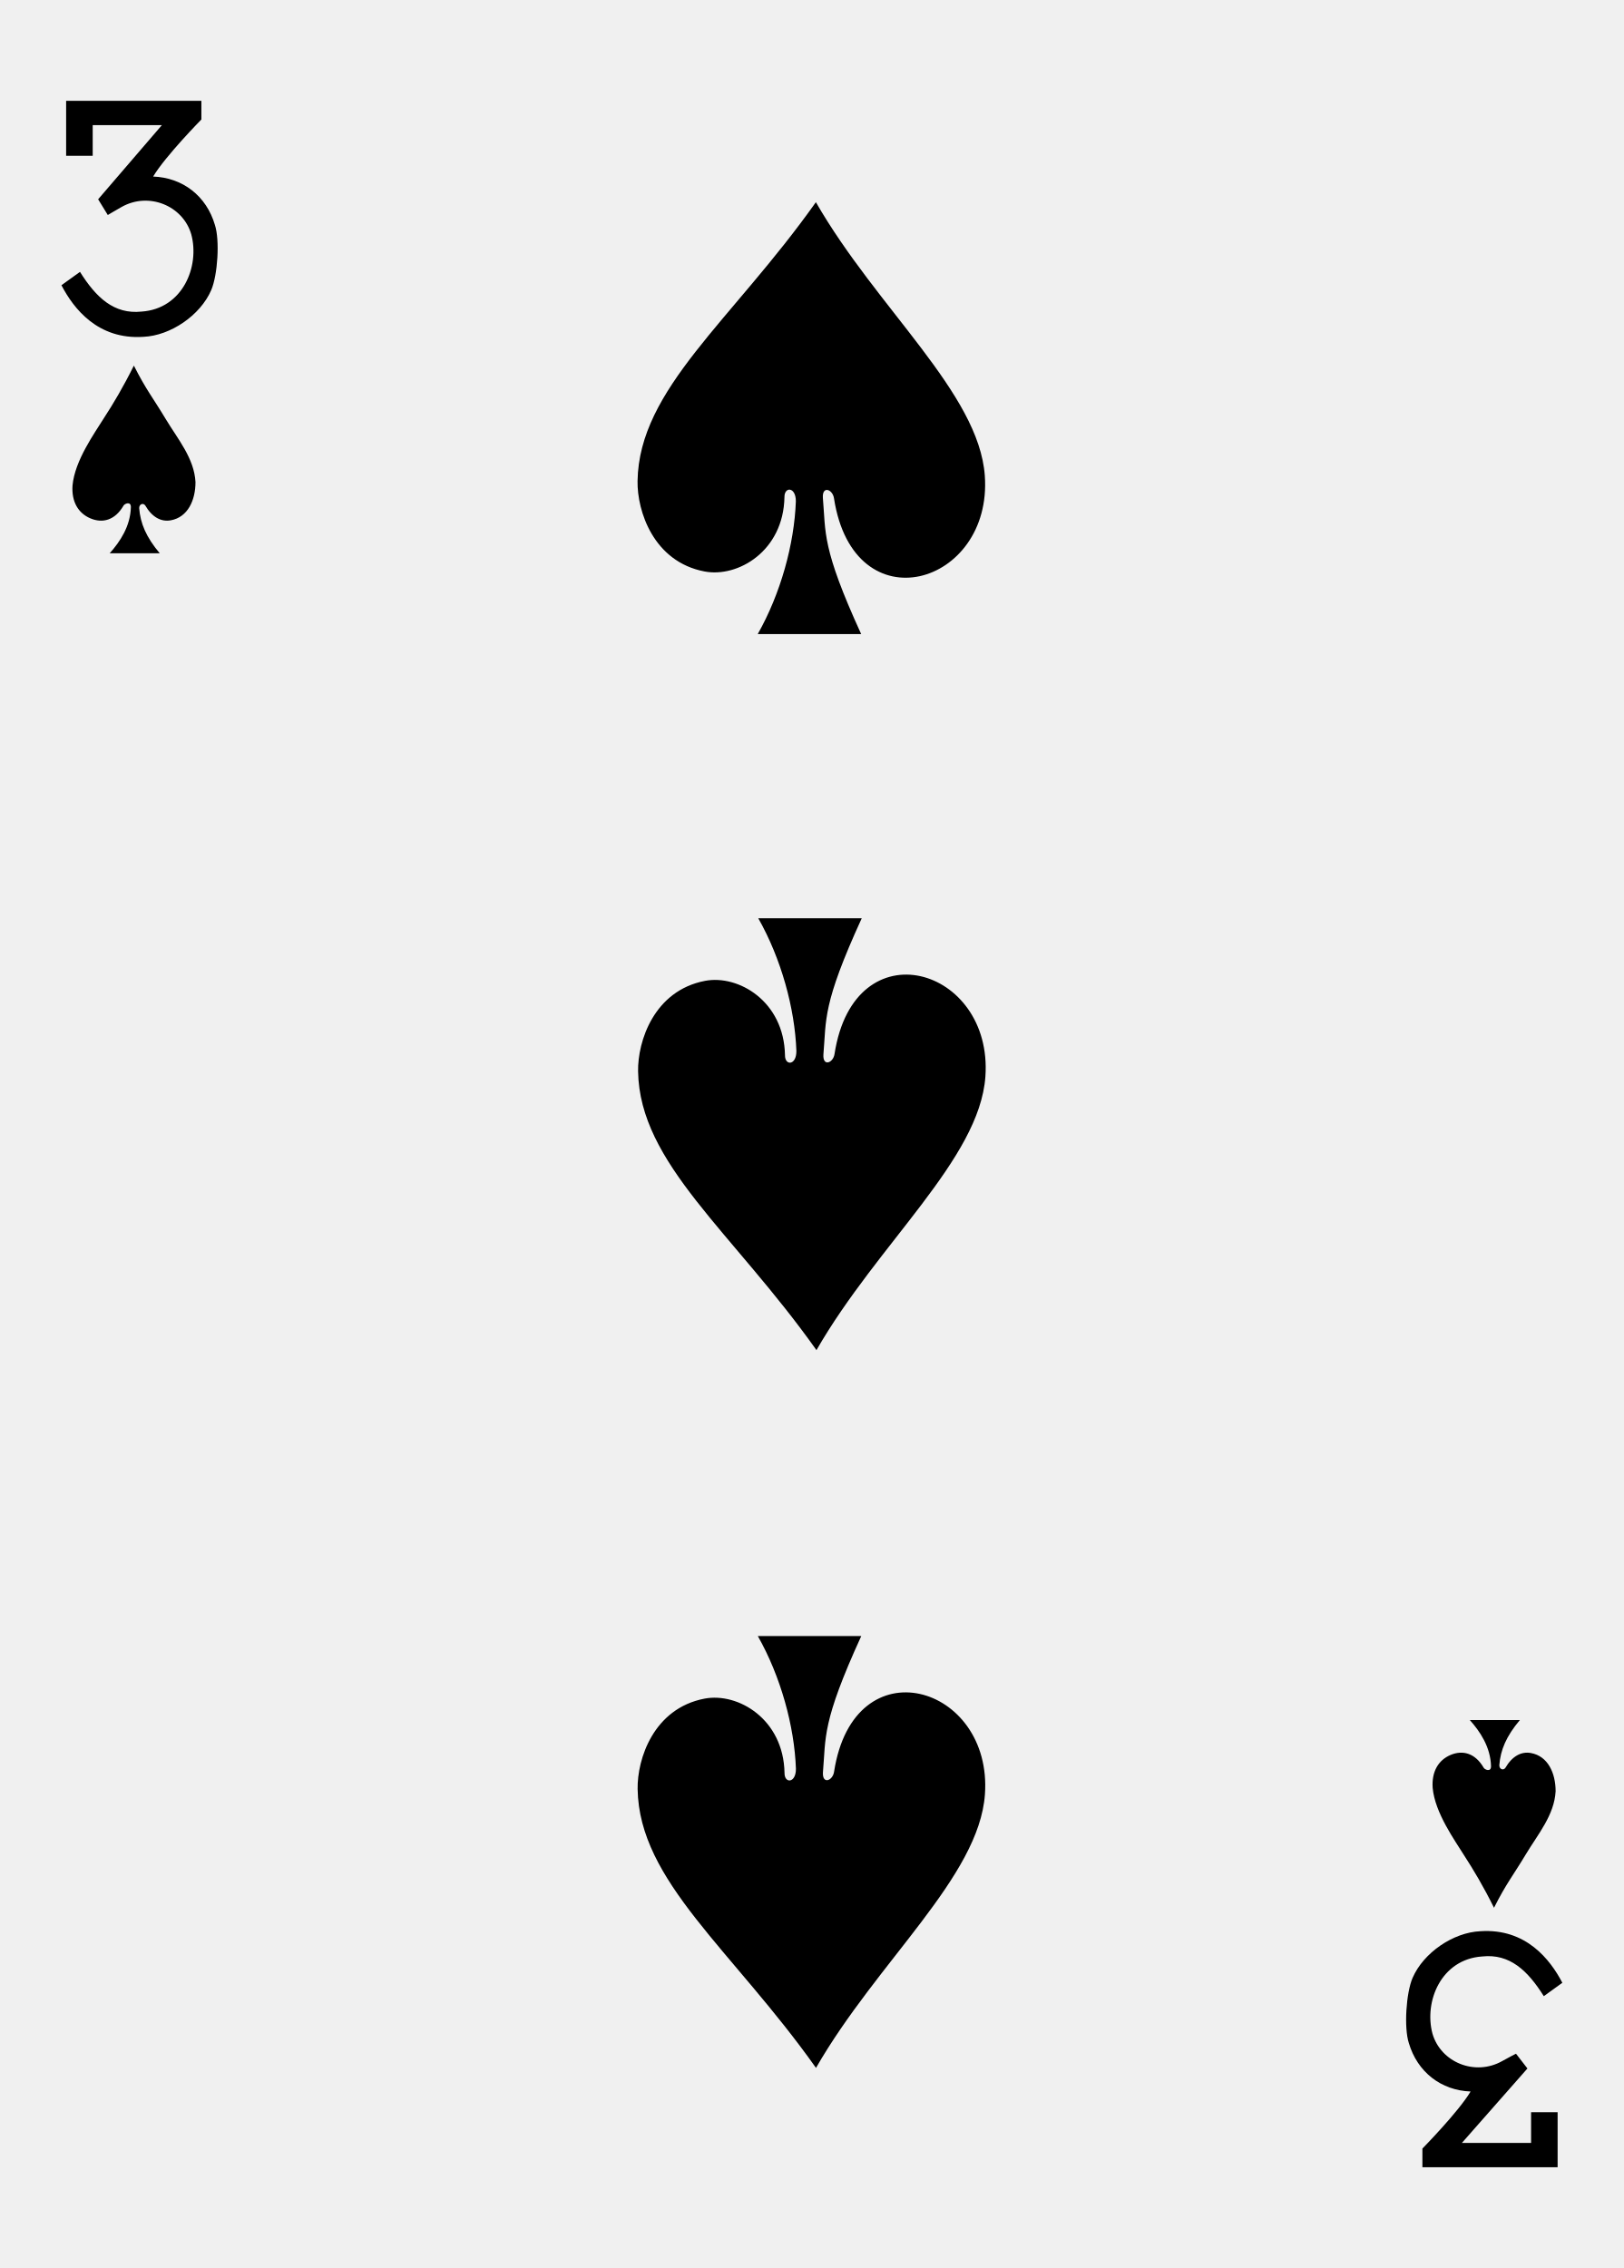
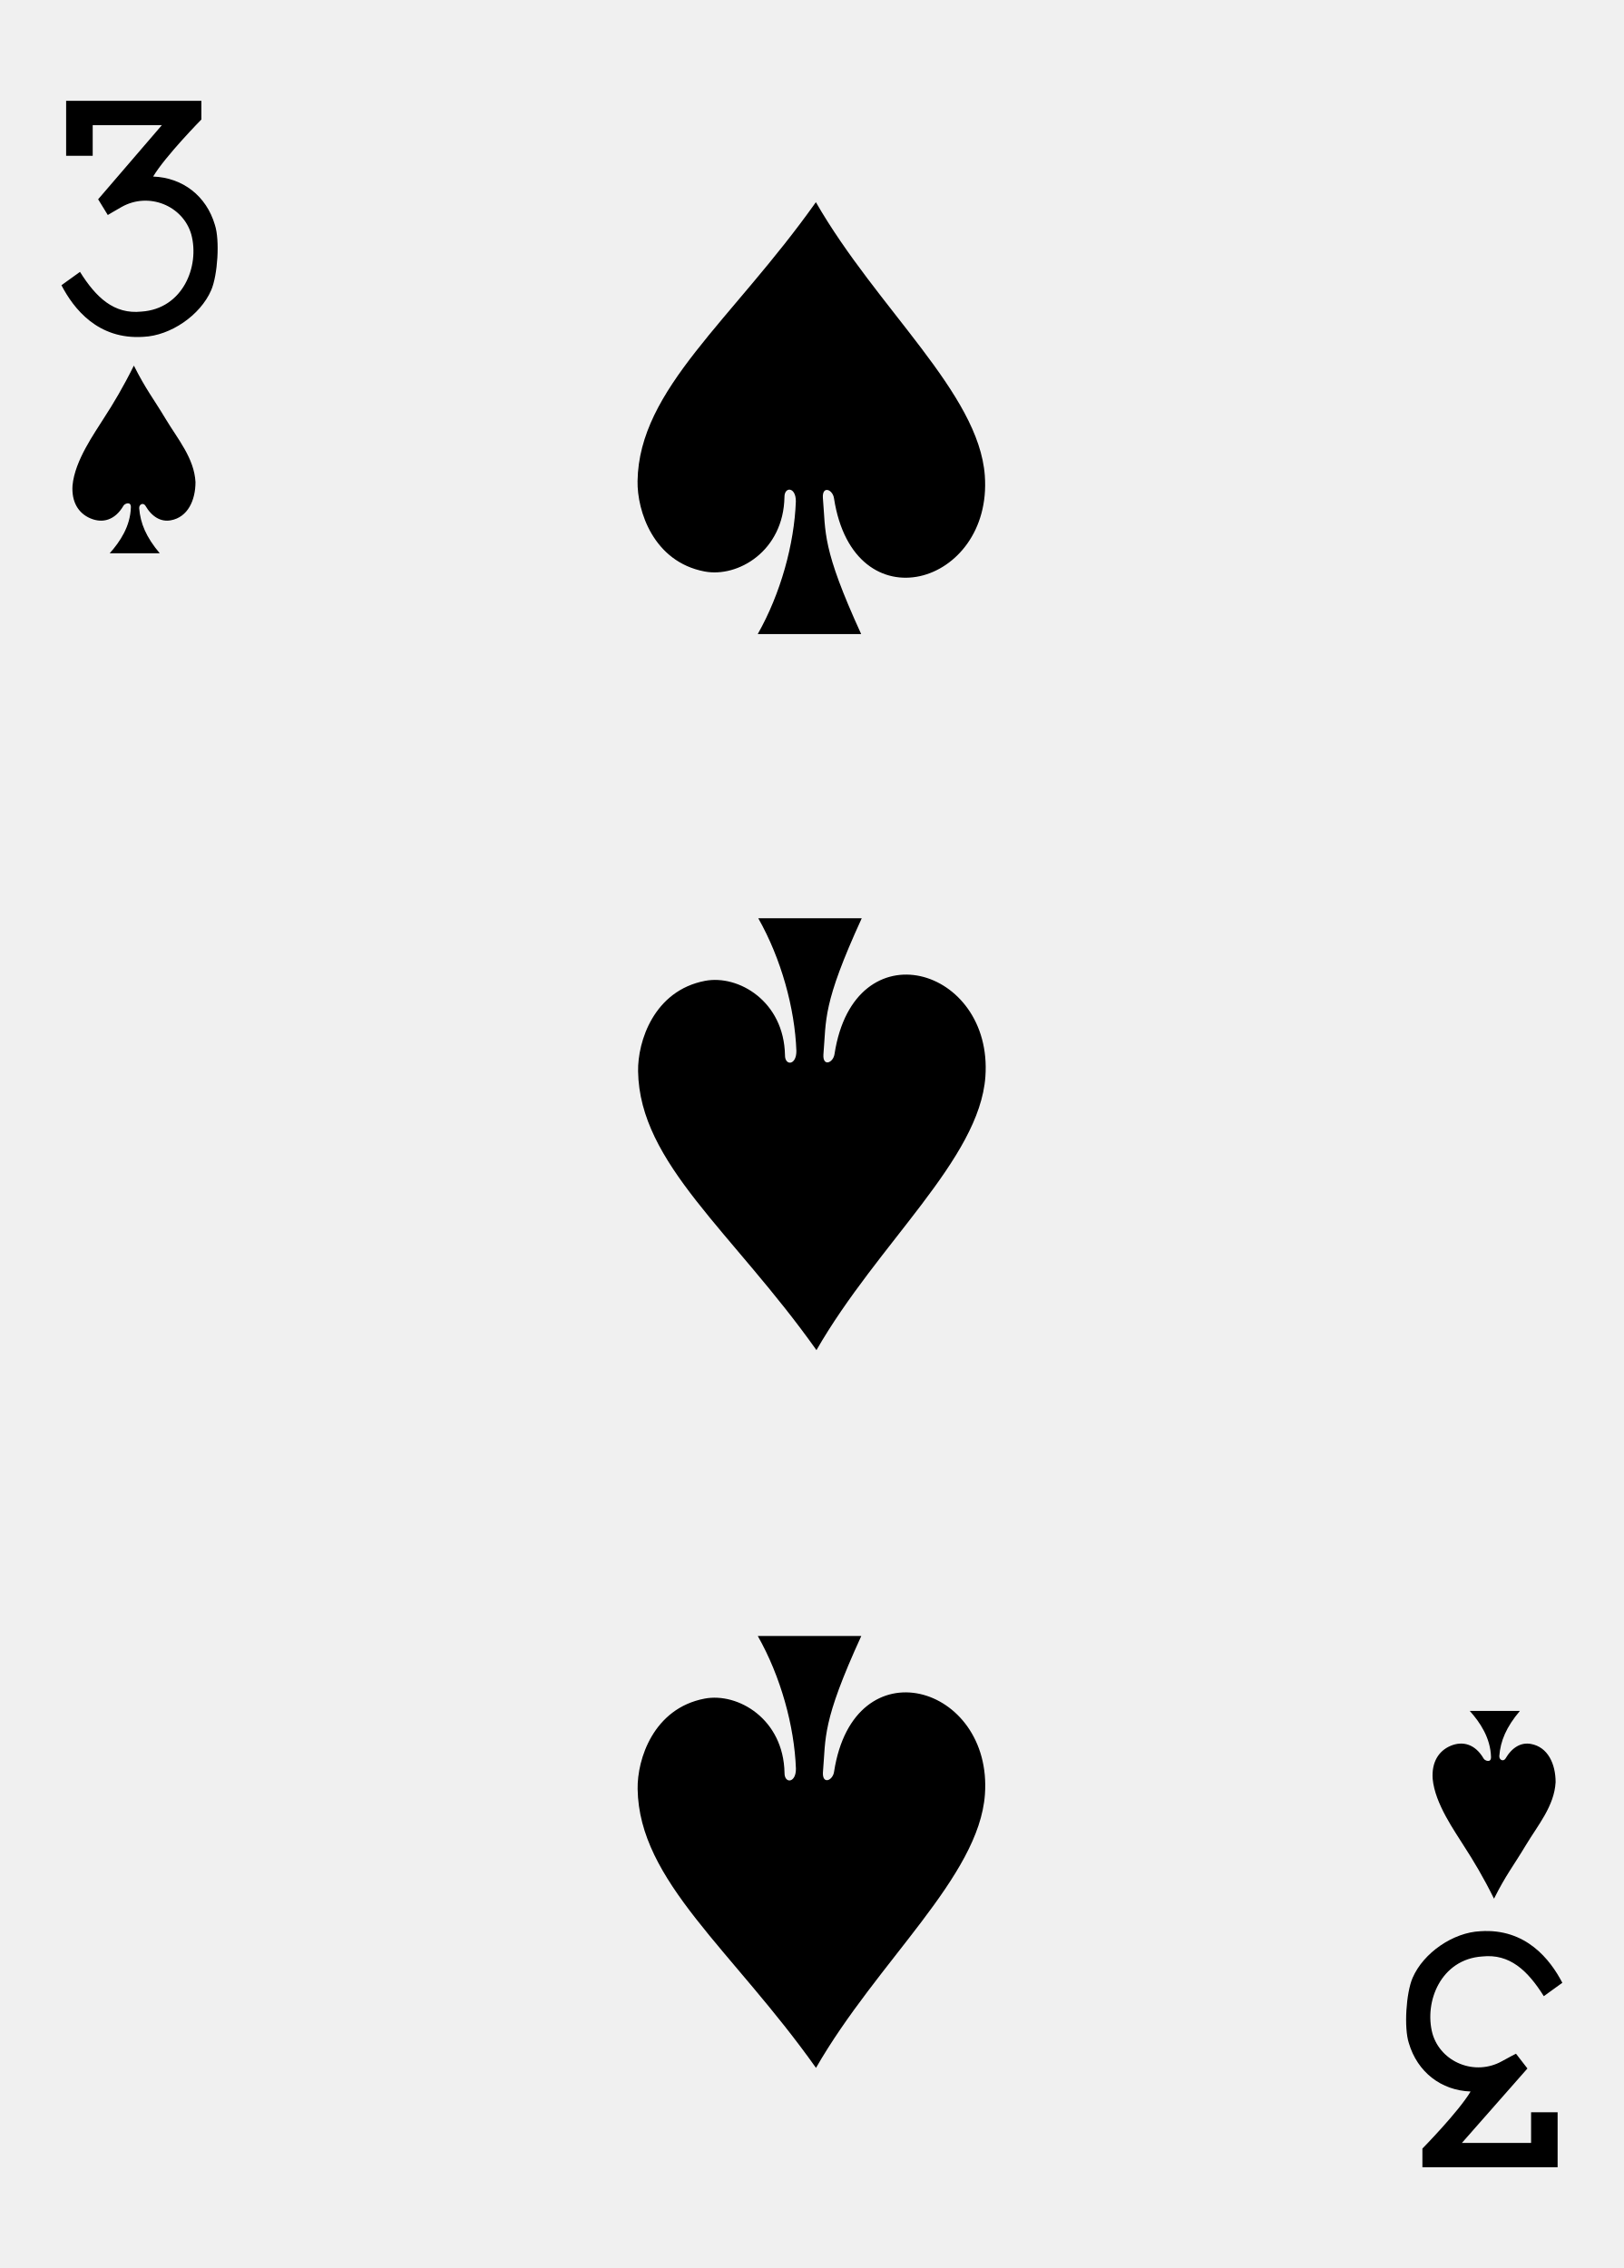
<svg xmlns="http://www.w3.org/2000/svg" version="1.1" id="Layer_1" x="0px" y="0px" width="178.582px" height="249.449px" viewBox="0 0 178.582 249.449" enable-background="new 0 0 178.582 249.449" xml:space="preserve">
  <g>
    <path fill="#FFFFFF" d="M8.504,0" />
-     <path d="M6.757,31.371l2.04-1.469c1.769,2.825,3.746,4.688,6.769,4.368c4.539-0.305,6.422-4.977,5.469-8.497   c-0.918-3.156-4.676-4.695-7.66-3.011c-0.707,0.398-1.52,0.886-1.52,0.886l-1.062-1.73l7.011-8.156h-7.609v3.375H7.273v-6.051   h14.875v2.055c0,0-3.984,4.054-5.305,6.277c3.247,0.117,5.86,2.133,6.793,5.324c0.551,1.68,0.305,5.524-0.41,7.176   c-1.195,2.762-4.469,5-7.457,5.129C10.75,37.379,8.086,33.926,6.757,31.371L6.757,31.371z M6.757,31.371" />
-     <path d="M171.824,218.078l-2.039,1.473c-1.773-2.824-3.75-4.692-6.773-4.367c-4.539,0.305-6.418,4.973-5.469,8.496   c0.918,3.156,4.676,4.695,7.664,3.011c0.703-0.397,1.52-0.812,1.52-0.812l1.258,1.625l-7.207,8.187h7.609v-3.375h2.918v6.052   h-14.871v-2.056c0,0,3.984-4.054,5.301-6.276c-3.242-0.117-5.855-2.138-6.793-5.328c-0.547-1.676-0.301-5.521,0.414-7.172   c1.195-2.763,4.469-5,7.457-5.129C167.828,212.074,170.492,215.527,171.824,218.078L171.824,218.078z M171.824,218.078" />
-     <path d="M87.527,55.148c0.012-1.621-1.27-1.652-1.254-0.468c-0.109,5.945-5.133,8.871-8.785,8.175   c-5.629-1.07-7.426-6.656-7.371-9.949c0.164-10.156,10.39-17.644,19.613-30.668c6.762,11.754,17.918,20.985,18.578,30.071   c0.879,12.078-14.406,16.582-16.586,2.503c-0.141-0.992-1.313-1.437-1.223-0.05c0.332,3.859-0.141,5.465,4.211,14.976H83.336   C85.855,65.293,87.355,59.84,87.527,55.148L87.527,55.148z M87.527,55.148" />
-     <path d="M87.586,115.586c0.011,1.621-1.27,1.652-1.254,0.469c-0.11-5.942-5.133-8.871-8.785-8.176   c-5.629,1.07-7.426,6.66-7.372,9.949c0.165,10.155,10.391,17.648,19.618,30.668c6.758-11.754,17.918-20.984,18.578-30.07   c0.875-12.078-14.41-16.582-16.59-2.504c-0.141,0.992-1.313,1.441-1.223,0.051c0.332-3.86-0.141-5.465,4.215-14.977H83.394   C85.914,105.441,87.414,110.898,87.586,115.586L87.586,115.586z M87.586,115.586" />
-     <path d="M87.535,194.531c0.012,1.62-1.27,1.652-1.254,0.469c-0.109-5.941-5.133-8.871-8.785-8.176   c-5.629,1.07-7.426,6.655-7.371,9.948c0.164,10.157,10.39,17.646,19.617,30.668c6.758-11.754,17.918-20.983,18.578-30.069   c0.875-12.078-14.41-16.582-16.59-2.504c-0.141,0.991-1.313,1.441-1.223,0.051c0.332-3.859-0.141-5.465,4.215-14.978H83.343   C85.863,184.387,87.363,189.844,87.535,194.531L87.535,194.531z M87.535,194.531" />
-     <path d="M14.394,55.777c0.008-0.695-0.719-0.371-0.816-0.152c-0.93,1.59-2.289,1.961-3.637,1.387   c-1.336-0.567-2.086-1.825-1.965-3.617c0.25-2.75,2.43-5.762,3.485-7.461c1.004-1.543,2.101-3.379,3.261-5.723   c1.36,2.687,2.047,3.453,3.524,5.91c1.301,2.164,3.113,4.285,3.254,6.899c0,1.988-0.836,3.867-2.719,4.207   c-1.066,0.195-2.063-0.352-2.805-1.629c-0.222-0.325-0.676-0.157-0.668,0.289c0.129,1.675,0.762,3.187,2.262,4.968h-5.508   C13.187,59.598,14.34,57.895,14.394,55.777L14.394,55.777z M14.394,55.777" />
-     <path d="M163.98,194.258c0.008,0.699-0.719,0.371-0.816,0.152c-0.93-1.59-2.293-1.957-3.637-1.388   c-1.336,0.571-2.086,1.825-1.965,3.618c0.25,2.754,2.43,5.762,3.484,7.461c1,1.546,2.102,3.378,3.262,5.727   c1.359-2.691,2.047-3.457,3.523-5.914c1.301-2.164,3.113-4.281,3.254-6.898c0-1.989-0.836-3.868-2.719-4.207   c-1.066-0.195-2.063,0.352-2.805,1.628c-0.223,0.325-0.676,0.157-0.668-0.289c0.129-1.675,0.762-3.187,2.262-4.968h-5.508   C162.773,190.44,163.925,192.141,163.98,194.258L163.98,194.258z M163.98,194.258" />
+     <path d="M6.757,31.371l2.04-1.469c1.769,2.825,3.746,4.688,6.769,4.368c4.539-0.305,6.422-4.977,5.469-8.497   c-0.918-3.156-4.676-4.695-7.66-3.011c-0.707,0.398-1.52,0.886-1.52,0.886l-1.062-1.73l7.011-8.156h-7.609v3.375H7.273v-6.051   h14.875v2.055c0,0-3.984,4.054-5.305,6.277c3.247,0.117,5.86,2.133,6.793,5.324c0.551,1.68,0.305,5.524-0.41,7.176   c-1.195,2.762-4.469,5-7.457,5.129C10.75,37.379,8.086,33.926,6.757,31.371L6.757,31.371z" />
+     <path d="M171.824,218.078l-2.039,1.473c-1.773-2.824-3.75-4.691-6.773-4.367c-4.539,0.306-6.418,4.974-5.469,8.496   c0.918,3.156,4.676,4.695,7.664,3.012c0.703-0.397,1.52-0.813,1.52-0.813l1.258,1.625l-7.207,8.188h7.609v-3.375h2.918v6.052   h-14.871v-2.056c0,0,3.984-4.055,5.301-6.276c-3.241-0.117-5.854-2.138-6.793-5.328c-0.547-1.676-0.301-5.521,0.414-7.172   c1.195-2.763,4.47-5,7.457-5.129C167.828,212.074,170.492,215.527,171.824,218.078L171.824,218.078z" />
+     <path d="M87.527,55.148c0.012-1.621-1.27-1.652-1.254-0.468c-0.109,5.945-5.133,8.871-8.785,8.175   c-5.629-1.07-7.426-6.656-7.371-9.949c0.164-10.156,10.39-17.644,19.613-30.668c6.762,11.754,17.918,20.985,18.579,30.071   c0.879,12.078-14.406,16.582-16.586,2.503c-0.142-0.992-1.313-1.437-1.224-0.05c0.332,3.859-0.142,5.465,4.211,14.976H83.336   C85.855,65.293,87.355,59.84,87.527,55.148L87.527,55.148z" />
+     <path d="M87.586,115.586c0.011,1.621-1.27,1.652-1.254,0.469c-0.11-5.942-5.133-8.871-8.785-8.176   c-5.629,1.07-7.426,6.66-7.372,9.949c0.165,10.154,10.391,17.648,19.618,30.668c6.758-11.754,17.918-20.984,18.578-30.07   c0.875-12.078-14.41-16.582-16.59-2.504c-0.141,0.992-1.313,1.441-1.223,0.051c0.332-3.86-0.142-5.465,4.215-14.977H83.394   C85.914,105.441,87.414,110.898,87.586,115.586L87.586,115.586z" />
+     <path d="M87.535,194.531c0.012,1.619-1.27,1.652-1.254,0.469c-0.109-5.941-5.133-8.871-8.785-8.176   c-5.629,1.07-7.426,6.654-7.371,9.947c0.164,10.158,10.39,17.646,19.617,30.668c6.758-11.754,17.918-20.982,18.578-30.068   c0.875-12.078-14.41-16.582-16.59-2.504c-0.142,0.99-1.313,1.441-1.224,0.051c0.332-3.859-0.141-5.465,4.216-14.979h-11.38   C85.863,184.387,87.363,189.844,87.535,194.531L87.535,194.531z" />
+     <path d="M14.394,55.777c0.008-0.695-0.719-0.371-0.816-0.152c-0.93,1.59-2.289,1.961-3.637,1.387   c-1.336-0.567-2.086-1.825-1.965-3.617c0.25-2.75,2.43-5.762,3.485-7.461c1.004-1.543,2.101-3.379,3.261-5.723   c1.36,2.687,2.047,3.453,3.524,5.91c1.301,2.164,3.113,4.285,3.254,6.899c0,1.988-0.836,3.867-2.719,4.207   c-1.066,0.195-2.063-0.352-2.805-1.629c-0.222-0.325-0.676-0.157-0.668,0.289c0.129,1.675,0.762,3.187,2.262,4.968h-5.508   C13.187,59.598,14.34,57.895,14.394,55.777L14.394,55.777z" />
+     <path d="M163.98,193.258c0.008,0.699-0.719,0.371-0.816,0.152c-0.93-1.59-2.293-1.957-3.637-1.389   c-1.336,0.571-2.086,1.826-1.965,3.619c0.25,2.754,2.43,5.762,3.483,7.461c1,1.545,2.103,3.377,3.263,5.727   c1.358-2.691,2.047-3.457,3.522-5.914c1.301-2.164,3.112-4.281,3.254-6.898c0-1.988-0.836-3.867-2.719-4.207   c-1.066-0.194-2.063,0.353-2.806,1.629c-0.223,0.324-0.676,0.156-0.668-0.289c0.129-1.676,0.762-3.188,2.262-4.969h-5.508   C162.773,189.439,163.925,191.141,163.98,193.258L163.98,193.258z" />
  </g>
</svg>
